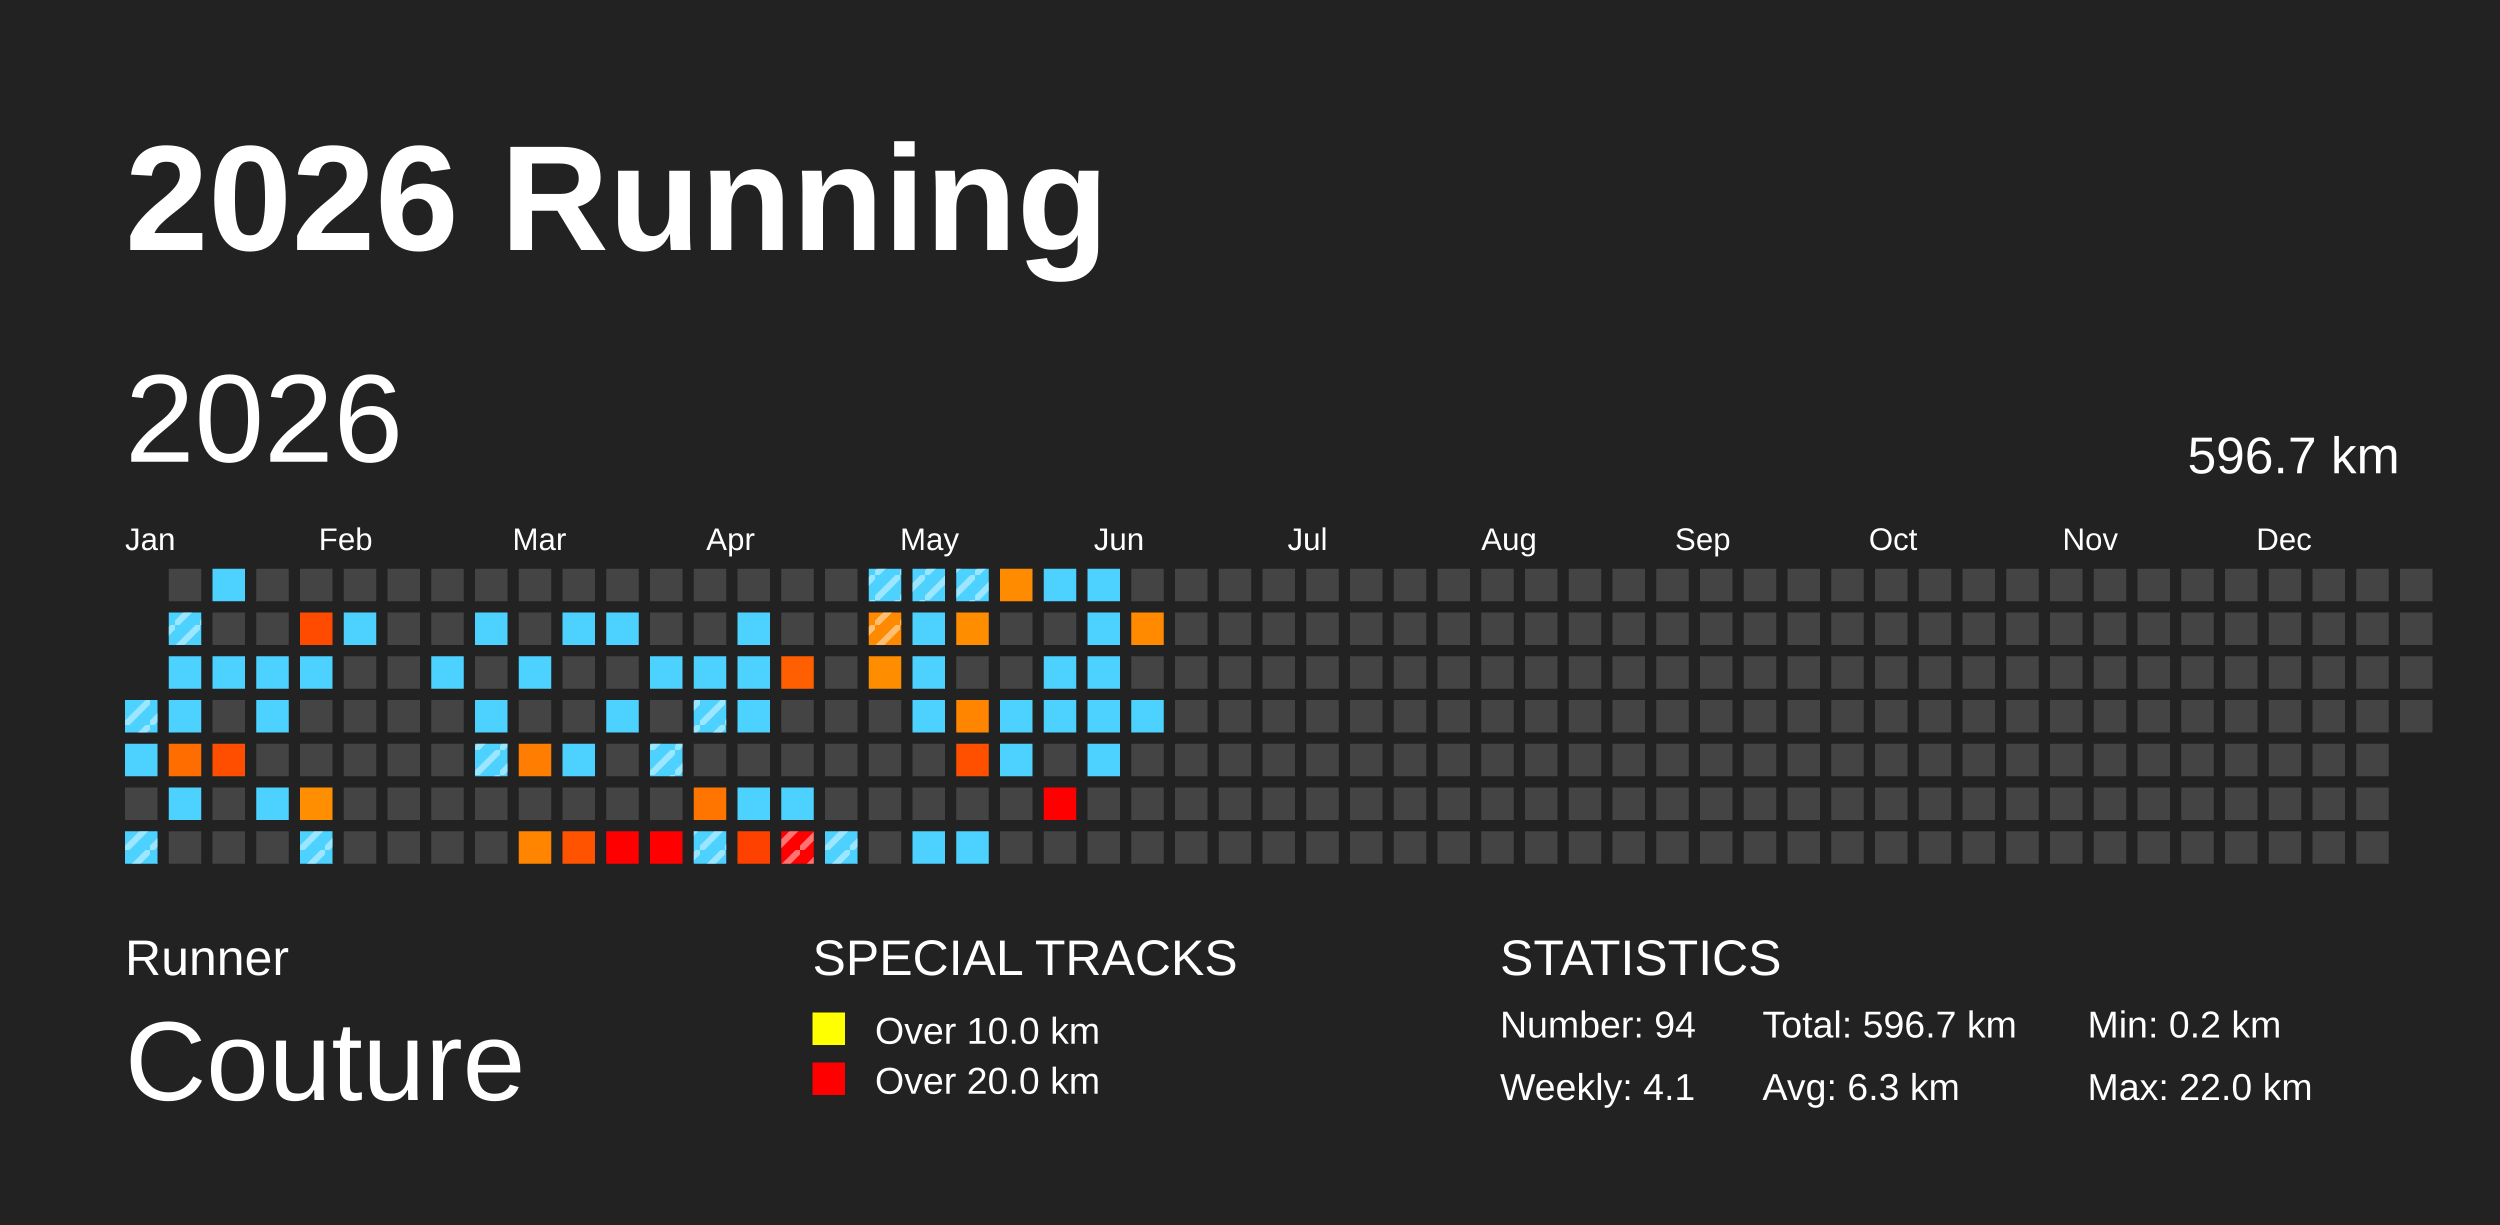
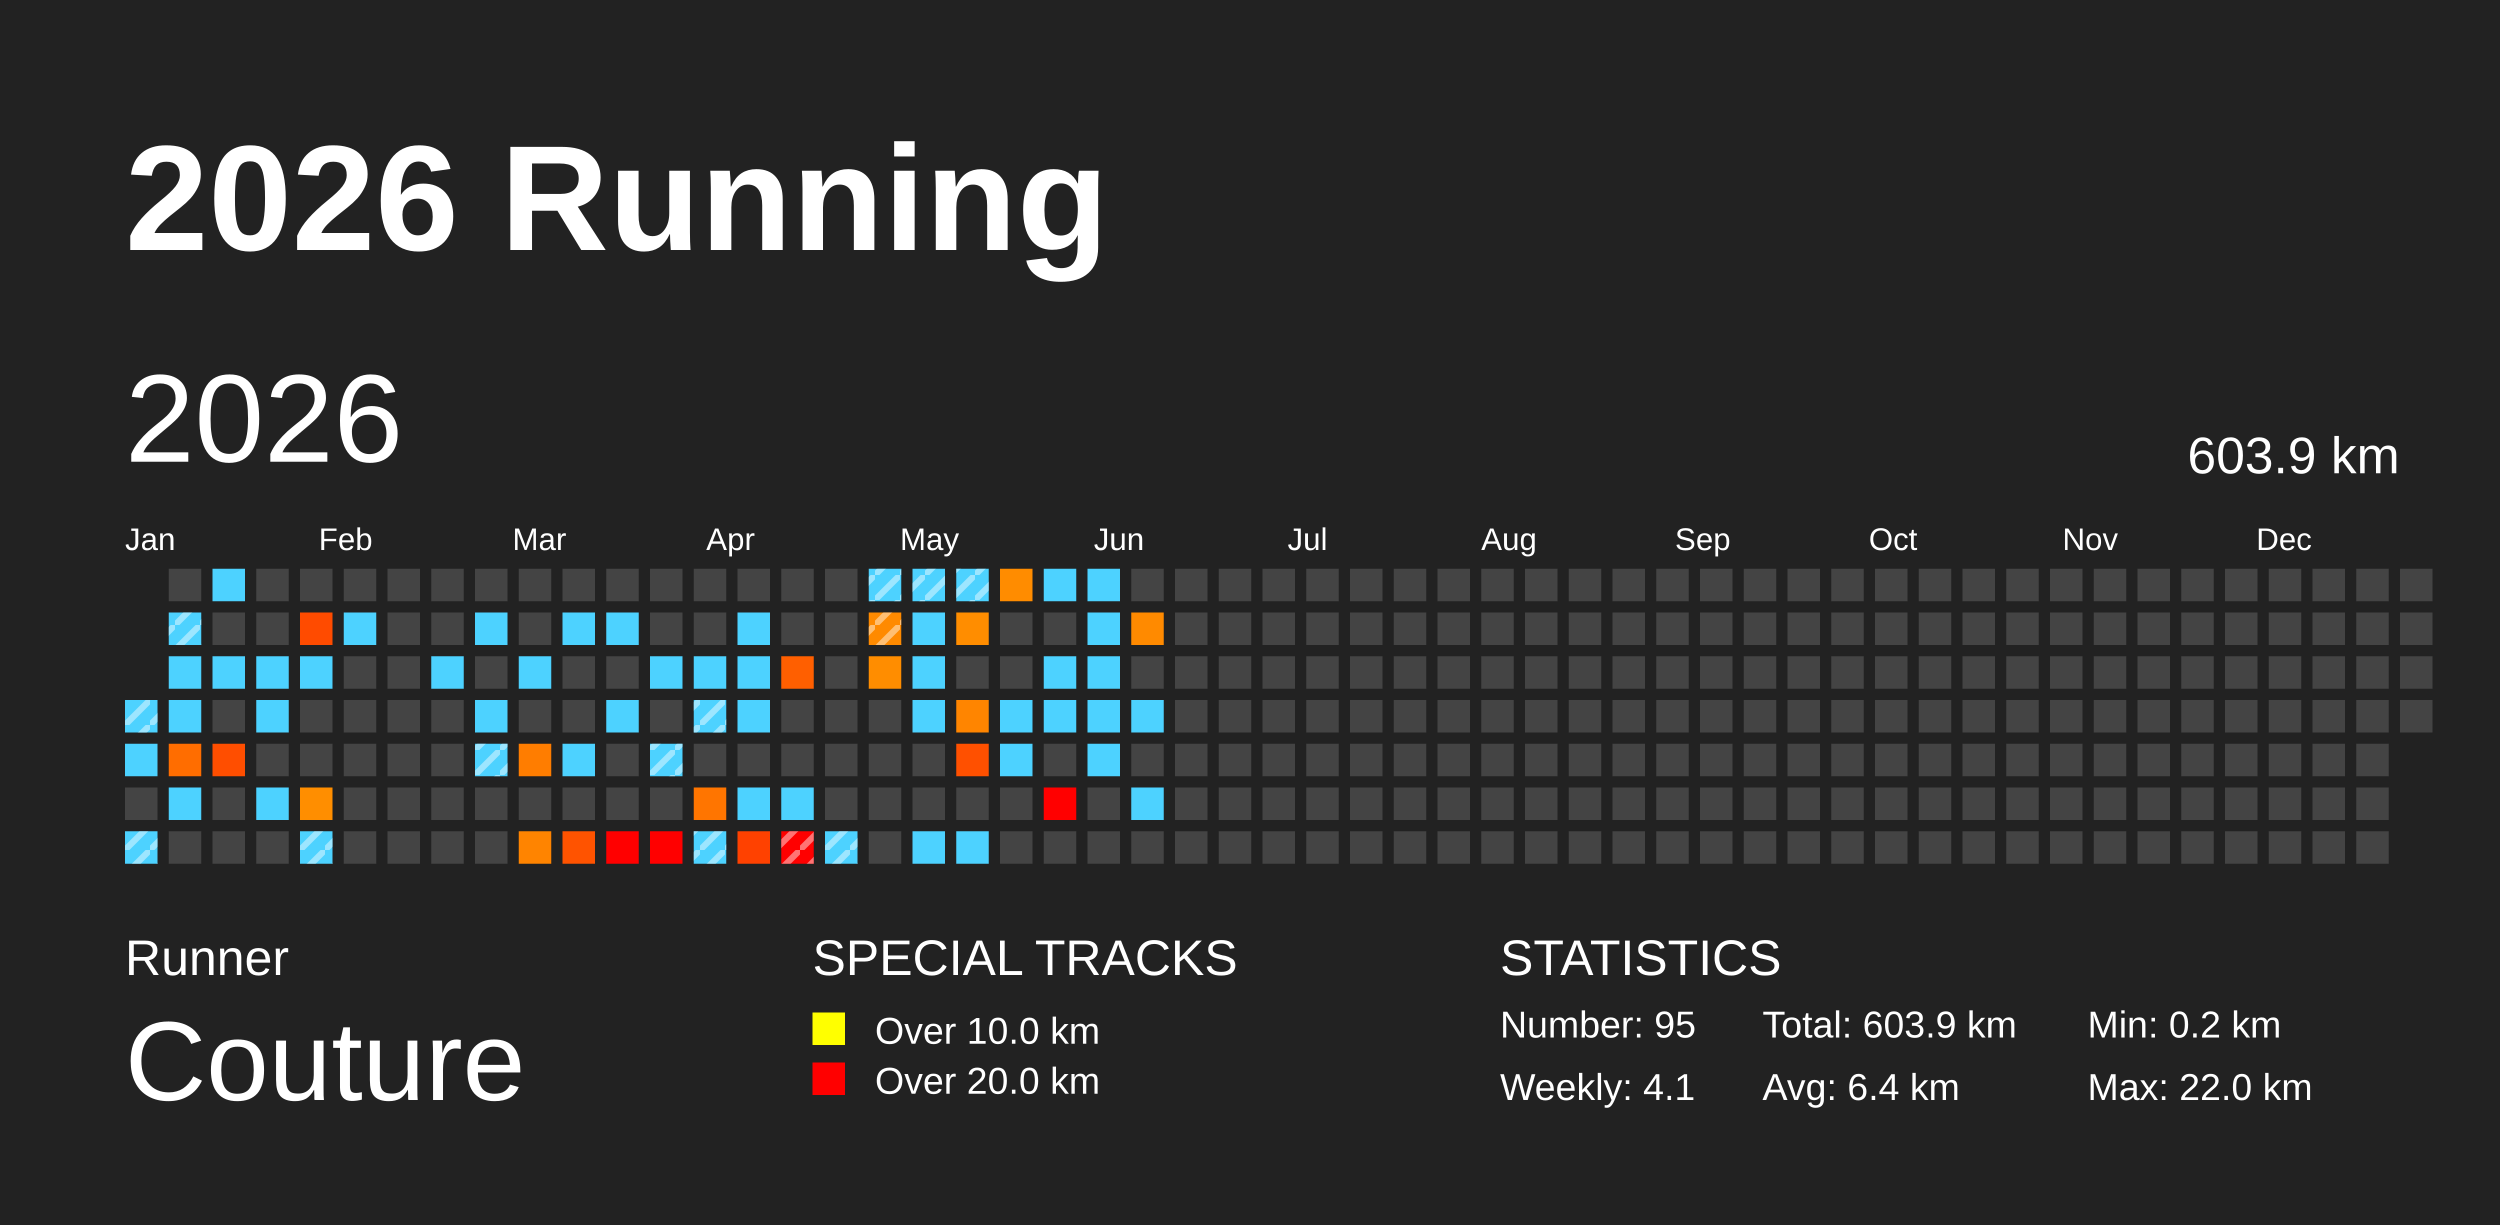
<svg xmlns="http://www.w3.org/2000/svg" baseProfile="full" height="98mm" version="1.1" viewBox="0,0,200,98" width="200mm">
  <defs>
    <pattern height="2" id="indoor-stripe" patternUnits="userSpaceOnUse" width="2">
      <line stroke="white" stroke-opacity="0.45" stroke-width="0.5" x1="0" x2="2" y1="2" y2="0" />
    </pattern>
  </defs>
  <rect fill="#222222" height="98" width="200" x="0" y="0" />
  <text fill="#FFFFFF" style="font-size:12px; font-family:Arial; font-weight:bold;" x="10" y="20">2026 Running</text>
  <text fill="#FFFFFF" style="font-size:4px; font-family:Arial" x="10" y="78">Runner</text>
  <text fill="#FFFFFF" style="font-size:9px; font-family:Arial" x="10" y="88">Couture</text>
  <text fill="#FFFFFF" style="font-size:4px; font-family:Arial" x="65" y="78">SPECIAL TRACKS</text>
  <rect fill="yellow" height="2.6" width="2.6" x="65" y="81" />
  <text fill="#FFFFFF" style="font-size:3px; font-family:Arial" x="70" y="83.5">Over 10.0 km</text>
  <rect fill="red" height="2.6" width="2.6" x="65" y="85" />
  <text fill="#FFFFFF" style="font-size:3px; font-family:Arial" x="70" y="87.5">Over 20.0 km</text>
  <text fill="#FFFFFF" style="font-size:4px; font-family:Arial" x="120" y="78">STATISTICS</text>
-   <text fill="#FFFFFF" style="font-size:3px; font-family:Arial" x="120" y="83">Number: 94</text>
+   <text fill="#FFFFFF" style="font-size:3px; font-family:Arial" x="120" y="83">Number: 95</text>
  <text fill="#FFFFFF" style="font-size:3px; font-family:Arial" x="120" y="88">Weekly: 4.1</text>
-   <text fill="#FFFFFF" style="font-size:3px; font-family:Arial" x="141" y="83">Total: 596.7 km</text>
-   <text fill="#FFFFFF" style="font-size:3px; font-family:Arial" x="141" y="88">Avg: 6.3 km</text>
+   <text fill="#FFFFFF" style="font-size:3px; font-family:Arial" x="141" y="83">Total: 603.9 km</text>
+   <text fill="#FFFFFF" style="font-size:3px; font-family:Arial" x="141" y="88">Avg: 6.4 km</text>
  <text fill="#FFFFFF" style="font-size:3px; font-family:Arial" x="167" y="83">Min: 0.2 km</text>
  <text fill="#FFFFFF" style="font-size:3px; font-family:Arial" x="167" y="88">Max: 22.0 km</text>
  <text dominant-baseline="hanging" fill="#FFFFFF" style="font-size:10.0px; font-family:Arial;" x="10" y="30">2026</text>
-   <text dominant-baseline="hanging" fill="#FFFFFF" style="font-size:4.125px; font-family:Arial;" x="175" y="35">596.7 km</text>
+   <text dominant-baseline="hanging" fill="#FFFFFF" style="font-size:4.125px; font-family:Arial;" x="175" y="35">603.9 km</text>
  <text fill="#FFFFFF" style="font-size:2.5px; font-family:Arial" x="10.0" y="44">Jan</text>
  <text fill="#FFFFFF" style="font-size:2.5px; font-family:Arial" x="25.5" y="44">Feb</text>
  <text fill="#FFFFFF" style="font-size:2.5px; font-family:Arial" x="41.0" y="44">Mar</text>
  <text fill="#FFFFFF" style="font-size:2.5px; font-family:Arial" x="56.5" y="44">Apr</text>
  <text fill="#FFFFFF" style="font-size:2.5px; font-family:Arial" x="72.0" y="44">May</text>
  <text fill="#FFFFFF" style="font-size:2.5px; font-family:Arial" x="87.5" y="44">Jun</text>
  <text fill="#FFFFFF" style="font-size:2.5px; font-family:Arial" x="103.0" y="44">Jul</text>
  <text fill="#FFFFFF" style="font-size:2.5px; font-family:Arial" x="118.5" y="44">Aug</text>
  <text fill="#FFFFFF" style="font-size:2.5px; font-family:Arial" x="134.0" y="44">Sep</text>
  <text fill="#FFFFFF" style="font-size:2.5px; font-family:Arial" x="149.5" y="44">Oct</text>
  <text fill="#FFFFFF" style="font-size:2.5px; font-family:Arial" x="165.0" y="44">Nov</text>
  <text fill="#FFFFFF" style="font-size:2.5px; font-family:Arial" x="180.5" y="44">Dec</text>
  <rect fill="#4dd2ff" height="2.6" width="2.6" x="10.0" y="56.0" />
  <rect fill="url(#indoor-stripe)" height="2.6" width="2.6" x="10.0" y="56.0" />
  <rect fill="#4dd2ff" height="2.6" width="2.6" x="10.0" y="59.5" />
  <rect fill="#444444" height="2.6" width="2.6" x="10.0" y="63.0" />
  <rect fill="#4dd2ff" height="2.6" width="2.6" x="10.0" y="66.5" />
  <rect fill="url(#indoor-stripe)" height="2.6" width="2.6" x="10.0" y="66.5" />
  <rect fill="#444444" height="2.6" width="2.6" x="13.5" y="45.5" />
  <rect fill="#4dd2ff" height="2.6" width="2.6" x="13.5" y="49.0" />
  <rect fill="url(#indoor-stripe)" height="2.6" width="2.6" x="13.5" y="49.0" />
  <rect fill="#4dd2ff" height="2.6" width="2.6" x="13.5" y="52.5" />
  <rect fill="#4dd2ff" height="2.6" width="2.6" x="13.5" y="56.0" />
  <rect fill="#ff6d00" height="2.6" width="2.6" x="13.5" y="59.5" />
  <rect fill="#4dd2ff" height="2.6" width="2.6" x="13.5" y="63.0" />
  <rect fill="#444444" height="2.6" width="2.6" x="13.5" y="66.5" />
  <rect fill="#4dd2ff" height="2.6" width="2.6" x="17.0" y="45.5" />
  <rect fill="#444444" height="2.6" width="2.6" x="17.0" y="49.0" />
  <rect fill="#4dd2ff" height="2.6" width="2.6" x="17.0" y="52.5" />
  <rect fill="#444444" height="2.6" width="2.6" x="17.0" y="56.0" />
  <rect fill="#ff4e00" height="2.6" width="2.6" x="17.0" y="59.5" />
  <rect fill="#444444" height="2.6" width="2.6" x="17.0" y="63.0" />
  <rect fill="#444444" height="2.6" width="2.6" x="17.0" y="66.5" />
  <rect fill="#444444" height="2.6" width="2.6" x="20.5" y="45.5" />
  <rect fill="#444444" height="2.6" width="2.6" x="20.5" y="49.0" />
  <rect fill="#4dd2ff" height="2.6" width="2.6" x="20.5" y="52.5" />
  <rect fill="#4dd2ff" height="2.6" width="2.6" x="20.5" y="56.0" />
  <rect fill="#444444" height="2.6" width="2.6" x="20.5" y="59.5" />
  <rect fill="#4dd2ff" height="2.6" width="2.6" x="20.5" y="63.0" />
  <rect fill="#444444" height="2.6" width="2.6" x="20.5" y="66.5" />
  <rect fill="#444444" height="2.6" width="2.6" x="24.0" y="45.5" />
  <rect fill="#ff4b00" height="2.6" width="2.6" x="24.0" y="49.0" />
  <rect fill="#4dd2ff" height="2.6" width="2.6" x="24.0" y="52.5" />
  <rect fill="#444444" height="2.6" width="2.6" x="24.0" y="56.0" />
  <rect fill="#444444" height="2.6" width="2.6" x="24.0" y="59.5" />
  <rect fill="#ff8e00" height="2.6" width="2.6" x="24.0" y="63.0" />
  <rect fill="#4dd2ff" height="2.6" width="2.6" x="24.0" y="66.5" />
  <rect fill="url(#indoor-stripe)" height="2.6" width="2.6" x="24.0" y="66.5" />
  <rect fill="#444444" height="2.6" width="2.6" x="27.5" y="45.5" />
  <rect fill="#4dd2ff" height="2.6" width="2.6" x="27.5" y="49.0" />
  <rect fill="#444444" height="2.6" width="2.6" x="27.5" y="52.5" />
  <rect fill="#444444" height="2.6" width="2.6" x="27.5" y="56.0" />
  <rect fill="#444444" height="2.6" width="2.6" x="27.5" y="59.5" />
  <rect fill="#444444" height="2.6" width="2.6" x="27.5" y="63.0" />
  <rect fill="#444444" height="2.6" width="2.6" x="27.5" y="66.5" />
  <rect fill="#444444" height="2.6" width="2.6" x="31.0" y="45.5" />
  <rect fill="#444444" height="2.6" width="2.6" x="31.0" y="49.0" />
  <rect fill="#444444" height="2.6" width="2.6" x="31.0" y="52.5" />
  <rect fill="#444444" height="2.6" width="2.6" x="31.0" y="56.0" />
  <rect fill="#444444" height="2.6" width="2.6" x="31.0" y="59.5" />
  <rect fill="#444444" height="2.6" width="2.6" x="31.0" y="63.0" />
  <rect fill="#444444" height="2.6" width="2.6" x="31.0" y="66.5" />
  <rect fill="#444444" height="2.6" width="2.6" x="34.5" y="45.5" />
  <rect fill="#444444" height="2.6" width="2.6" x="34.5" y="49.0" />
  <rect fill="#4dd2ff" height="2.6" width="2.6" x="34.5" y="52.5" />
  <rect fill="#444444" height="2.6" width="2.6" x="34.5" y="56.0" />
  <rect fill="#444444" height="2.6" width="2.6" x="34.5" y="59.5" />
  <rect fill="#444444" height="2.6" width="2.6" x="34.5" y="63.0" />
  <rect fill="#444444" height="2.6" width="2.6" x="34.5" y="66.5" />
  <rect fill="#444444" height="2.6" width="2.6" x="38.0" y="45.5" />
  <rect fill="#4dd2ff" height="2.6" width="2.6" x="38.0" y="49.0" />
  <rect fill="#444444" height="2.6" width="2.6" x="38.0" y="52.5" />
  <rect fill="#4dd2ff" height="2.6" width="2.6" x="38.0" y="56.0" />
  <rect fill="#4dd2ff" height="2.6" width="2.6" x="38.0" y="59.5" />
  <rect fill="url(#indoor-stripe)" height="2.6" width="2.6" x="38.0" y="59.5" />
  <rect fill="#444444" height="2.6" width="2.6" x="38.0" y="63.0" />
  <rect fill="#444444" height="2.6" width="2.6" x="38.0" y="66.5" />
  <rect fill="#444444" height="2.6" width="2.6" x="41.5" y="45.5" />
  <rect fill="#444444" height="2.6" width="2.6" x="41.5" y="49.0" />
  <rect fill="#4dd2ff" height="2.6" width="2.6" x="41.5" y="52.5" />
  <rect fill="#444444" height="2.6" width="2.6" x="41.5" y="56.0" />
  <rect fill="#ff7d00" height="2.6" width="2.6" x="41.5" y="59.5" />
  <rect fill="#444444" height="2.6" width="2.6" x="41.5" y="63.0" />
  <rect fill="#ff8400" height="2.6" width="2.6" x="41.5" y="66.5" />
  <rect fill="#444444" height="2.6" width="2.6" x="45.0" y="45.5" />
  <rect fill="#4dd2ff" height="2.6" width="2.6" x="45.0" y="49.0" />
  <rect fill="#444444" height="2.6" width="2.6" x="45.0" y="52.5" />
  <rect fill="#444444" height="2.6" width="2.6" x="45.0" y="56.0" />
  <rect fill="#4dd2ff" height="2.6" width="2.6" x="45.0" y="59.5" />
  <rect fill="#444444" height="2.6" width="2.6" x="45.0" y="63.0" />
  <rect fill="#ff5300" height="2.6" width="2.6" x="45.0" y="66.5" />
  <rect fill="#444444" height="2.6" width="2.6" x="48.5" y="45.5" />
  <rect fill="#4dd2ff" height="2.6" width="2.6" x="48.5" y="49.0" />
  <rect fill="#444444" height="2.6" width="2.6" x="48.5" y="52.5" />
  <rect fill="#4dd2ff" height="2.6" width="2.6" x="48.5" y="56.0" />
  <rect fill="#444444" height="2.6" width="2.6" x="48.5" y="59.5" />
  <rect fill="#444444" height="2.6" width="2.6" x="48.5" y="63.0" />
  <rect fill="red" height="2.6" width="2.6" x="48.5" y="66.5" />
  <rect fill="#444444" height="2.6" width="2.6" x="52.0" y="45.5" />
  <rect fill="#444444" height="2.6" width="2.6" x="52.0" y="49.0" />
  <rect fill="#4dd2ff" height="2.6" width="2.6" x="52.0" y="52.5" />
  <rect fill="#444444" height="2.6" width="2.6" x="52.0" y="56.0" />
  <rect fill="#4dd2ff" height="2.6" width="2.6" x="52.0" y="59.5" />
  <rect fill="url(#indoor-stripe)" height="2.6" width="2.6" x="52.0" y="59.5" />
  <rect fill="#444444" height="2.6" width="2.6" x="52.0" y="63.0" />
  <rect fill="red" height="2.6" width="2.6" x="52.0" y="66.5" />
  <rect fill="#444444" height="2.6" width="2.6" x="55.5" y="45.5" />
  <rect fill="#444444" height="2.6" width="2.6" x="55.5" y="49.0" />
  <rect fill="#4dd2ff" height="2.6" width="2.6" x="55.5" y="52.5" />
  <rect fill="#4dd2ff" height="2.6" width="2.6" x="55.5" y="56.0" />
  <rect fill="url(#indoor-stripe)" height="2.6" width="2.6" x="55.5" y="56.0" />
  <rect fill="#444444" height="2.6" width="2.6" x="55.5" y="59.5" />
  <rect fill="#ff7500" height="2.6" width="2.6" x="55.5" y="63.0" />
  <rect fill="#4dd2ff" height="2.6" width="2.6" x="55.5" y="66.5" />
  <rect fill="url(#indoor-stripe)" height="2.6" width="2.6" x="55.5" y="66.5" />
  <rect fill="#444444" height="2.6" width="2.6" x="59.0" y="45.5" />
  <rect fill="#4dd2ff" height="2.6" width="2.6" x="59.0" y="49.0" />
  <rect fill="#4dd2ff" height="2.6" width="2.6" x="59.0" y="52.5" />
  <rect fill="#4dd2ff" height="2.6" width="2.6" x="59.0" y="56.0" />
  <rect fill="#444444" height="2.6" width="2.6" x="59.0" y="59.5" />
  <rect fill="#4dd2ff" height="2.6" width="2.6" x="59.0" y="63.0" />
  <rect fill="#ff4100" height="2.6" width="2.6" x="59.0" y="66.5" />
  <rect fill="#444444" height="2.6" width="2.6" x="62.5" y="45.5" />
  <rect fill="#444444" height="2.6" width="2.6" x="62.5" y="49.0" />
  <rect fill="#ff5f00" height="2.6" width="2.6" x="62.5" y="52.5" />
  <rect fill="#444444" height="2.6" width="2.6" x="62.5" y="56.0" />
  <rect fill="#444444" height="2.6" width="2.6" x="62.5" y="59.5" />
  <rect fill="#4dd2ff" height="2.6" width="2.6" x="62.5" y="63.0" />
  <rect fill="red" height="2.6" width="2.6" x="62.5" y="66.5" />
  <rect fill="url(#indoor-stripe)" height="2.6" width="2.6" x="62.5" y="66.5" />
  <rect fill="#444444" height="2.6" width="2.6" x="66.0" y="45.5" />
  <rect fill="#444444" height="2.6" width="2.6" x="66.0" y="49.0" />
  <rect fill="#444444" height="2.6" width="2.6" x="66.0" y="52.5" />
  <rect fill="#444444" height="2.6" width="2.6" x="66.0" y="56.0" />
  <rect fill="#444444" height="2.6" width="2.6" x="66.0" y="59.5" />
  <rect fill="#444444" height="2.6" width="2.6" x="66.0" y="63.0" />
  <rect fill="#4dd2ff" height="2.6" width="2.6" x="66.0" y="66.5" />
  <rect fill="url(#indoor-stripe)" height="2.6" width="2.6" x="66.0" y="66.5" />
  <rect fill="#4dd2ff" height="2.6" width="2.6" x="69.5" y="45.5" />
  <rect fill="url(#indoor-stripe)" height="2.6" width="2.6" x="69.5" y="45.5" />
  <rect fill="#ff8a00" height="2.6" width="2.6" x="69.5" y="49.0" />
  <rect fill="url(#indoor-stripe)" height="2.6" width="2.6" x="69.5" y="49.0" />
  <rect fill="#ff8d00" height="2.6" width="2.6" x="69.5" y="52.5" />
  <rect fill="#444444" height="2.6" width="2.6" x="69.5" y="56.0" />
  <rect fill="#444444" height="2.6" width="2.6" x="69.5" y="59.5" />
  <rect fill="#444444" height="2.6" width="2.6" x="69.5" y="63.0" />
  <rect fill="#444444" height="2.6" width="2.6" x="69.5" y="66.5" />
  <rect fill="#4dd2ff" height="2.6" width="2.6" x="73.0" y="45.5" />
  <rect fill="url(#indoor-stripe)" height="2.6" width="2.6" x="73.0" y="45.5" />
  <rect fill="#4dd2ff" height="2.6" width="2.6" x="73.0" y="49.0" />
  <rect fill="#4dd2ff" height="2.6" width="2.6" x="73.0" y="52.5" />
  <rect fill="#4dd2ff" height="2.6" width="2.6" x="73.0" y="56.0" />
  <rect fill="#444444" height="2.6" width="2.6" x="73.0" y="59.5" />
  <rect fill="#444444" height="2.6" width="2.6" x="73.0" y="63.0" />
  <rect fill="#4dd2ff" height="2.6" width="2.6" x="73.0" y="66.5" />
  <rect fill="#4dd2ff" height="2.6" width="2.6" x="76.5" y="45.5" />
  <rect fill="url(#indoor-stripe)" height="2.6" width="2.6" x="76.5" y="45.5" />
  <rect fill="#ff8d00" height="2.6" width="2.6" x="76.5" y="49.0" />
  <rect fill="#444444" height="2.6" width="2.6" x="76.5" y="52.5" />
  <rect fill="#ff8500" height="2.6" width="2.6" x="76.5" y="56.0" />
  <rect fill="#ff5000" height="2.6" width="2.6" x="76.5" y="59.5" />
  <rect fill="#444444" height="2.6" width="2.6" x="76.5" y="63.0" />
  <rect fill="#4dd2ff" height="2.6" width="2.6" x="76.5" y="66.5" />
  <rect fill="#ff8c00" height="2.6" width="2.6" x="80.0" y="45.5" />
  <rect fill="#444444" height="2.6" width="2.6" x="80.0" y="49.0" />
  <rect fill="#444444" height="2.6" width="2.6" x="80.0" y="52.5" />
  <rect fill="#4dd2ff" height="2.6" width="2.6" x="80.0" y="56.0" />
  <rect fill="#4dd2ff" height="2.6" width="2.6" x="80.0" y="59.5" />
  <rect fill="#444444" height="2.6" width="2.6" x="80.0" y="63.0" />
  <rect fill="#444444" height="2.6" width="2.6" x="80.0" y="66.5" />
  <rect fill="#4dd2ff" height="2.6" width="2.6" x="83.5" y="45.5" />
  <rect fill="#444444" height="2.6" width="2.6" x="83.5" y="49.0" />
  <rect fill="#4dd2ff" height="2.6" width="2.6" x="83.5" y="52.5" />
  <rect fill="#4dd2ff" height="2.6" width="2.6" x="83.5" y="56.0" />
  <rect fill="#444444" height="2.6" width="2.6" x="83.5" y="59.5" />
  <rect fill="red" height="2.6" width="2.6" x="83.5" y="63.0" />
  <rect fill="#444444" height="2.6" width="2.6" x="83.5" y="66.5" />
  <rect fill="#4dd2ff" height="2.6" width="2.6" x="87.0" y="45.5" />
  <rect fill="#4dd2ff" height="2.6" width="2.6" x="87.0" y="49.0" />
  <rect fill="#4dd2ff" height="2.6" width="2.6" x="87.0" y="52.5" />
  <rect fill="#4dd2ff" height="2.6" width="2.6" x="87.0" y="56.0" />
  <rect fill="#4dd2ff" height="2.6" width="2.6" x="87.0" y="59.5" />
  <rect fill="#444444" height="2.6" width="2.6" x="87.0" y="63.0" />
  <rect fill="#444444" height="2.6" width="2.6" x="87.0" y="66.5" />
  <rect fill="#444444" height="2.6" width="2.6" x="90.5" y="45.5" />
  <rect fill="#ff8a00" height="2.6" width="2.6" x="90.5" y="49.0" />
  <rect fill="#444444" height="2.6" width="2.6" x="90.5" y="52.5" />
  <rect fill="#4dd2ff" height="2.6" width="2.6" x="90.5" y="56.0" />
  <rect fill="#444444" height="2.6" width="2.6" x="90.5" y="59.5" />
-   <rect fill="#444444" height="2.6" width="2.6" x="90.5" y="63.0" />
+   <rect fill="#4dd2ff" height="2.6" width="2.6" x="90.5" y="63.0" />
  <rect fill="#444444" height="2.6" width="2.6" x="90.5" y="66.5" />
  <rect fill="#444444" height="2.6" width="2.6" x="94.0" y="45.5" />
  <rect fill="#444444" height="2.6" width="2.6" x="94.0" y="49.0" />
  <rect fill="#444444" height="2.6" width="2.6" x="94.0" y="52.5" />
  <rect fill="#444444" height="2.6" width="2.6" x="94.0" y="56.0" />
  <rect fill="#444444" height="2.6" width="2.6" x="94.0" y="59.5" />
  <rect fill="#444444" height="2.6" width="2.6" x="94.0" y="63.0" />
  <rect fill="#444444" height="2.6" width="2.6" x="94.0" y="66.5" />
  <rect fill="#444444" height="2.6" width="2.6" x="97.5" y="45.5" />
  <rect fill="#444444" height="2.6" width="2.6" x="97.5" y="49.0" />
  <rect fill="#444444" height="2.6" width="2.6" x="97.5" y="52.5" />
  <rect fill="#444444" height="2.6" width="2.6" x="97.5" y="56.0" />
  <rect fill="#444444" height="2.6" width="2.6" x="97.5" y="59.5" />
  <rect fill="#444444" height="2.6" width="2.6" x="97.5" y="63.0" />
  <rect fill="#444444" height="2.6" width="2.6" x="97.5" y="66.5" />
  <rect fill="#444444" height="2.6" width="2.6" x="101.0" y="45.5" />
  <rect fill="#444444" height="2.6" width="2.6" x="101.0" y="49.0" />
  <rect fill="#444444" height="2.6" width="2.6" x="101.0" y="52.5" />
  <rect fill="#444444" height="2.6" width="2.6" x="101.0" y="56.0" />
  <rect fill="#444444" height="2.6" width="2.6" x="101.0" y="59.5" />
  <rect fill="#444444" height="2.6" width="2.6" x="101.0" y="63.0" />
  <rect fill="#444444" height="2.6" width="2.6" x="101.0" y="66.5" />
  <rect fill="#444444" height="2.6" width="2.6" x="104.5" y="45.5" />
  <rect fill="#444444" height="2.6" width="2.6" x="104.5" y="49.0" />
  <rect fill="#444444" height="2.6" width="2.6" x="104.5" y="52.5" />
  <rect fill="#444444" height="2.6" width="2.6" x="104.5" y="56.0" />
  <rect fill="#444444" height="2.6" width="2.6" x="104.5" y="59.5" />
  <rect fill="#444444" height="2.6" width="2.6" x="104.5" y="63.0" />
  <rect fill="#444444" height="2.6" width="2.6" x="104.5" y="66.5" />
  <rect fill="#444444" height="2.6" width="2.6" x="108.0" y="45.5" />
  <rect fill="#444444" height="2.6" width="2.6" x="108.0" y="49.0" />
  <rect fill="#444444" height="2.6" width="2.6" x="108.0" y="52.5" />
  <rect fill="#444444" height="2.6" width="2.6" x="108.0" y="56.0" />
  <rect fill="#444444" height="2.6" width="2.6" x="108.0" y="59.5" />
  <rect fill="#444444" height="2.6" width="2.6" x="108.0" y="63.0" />
  <rect fill="#444444" height="2.6" width="2.6" x="108.0" y="66.5" />
  <rect fill="#444444" height="2.6" width="2.6" x="111.5" y="45.5" />
  <rect fill="#444444" height="2.6" width="2.6" x="111.5" y="49.0" />
  <rect fill="#444444" height="2.6" width="2.6" x="111.5" y="52.5" />
  <rect fill="#444444" height="2.6" width="2.6" x="111.5" y="56.0" />
  <rect fill="#444444" height="2.6" width="2.6" x="111.5" y="59.5" />
  <rect fill="#444444" height="2.6" width="2.6" x="111.5" y="63.0" />
  <rect fill="#444444" height="2.6" width="2.6" x="111.5" y="66.5" />
  <rect fill="#444444" height="2.6" width="2.6" x="115.0" y="45.5" />
  <rect fill="#444444" height="2.6" width="2.6" x="115.0" y="49.0" />
  <rect fill="#444444" height="2.6" width="2.6" x="115.0" y="52.5" />
  <rect fill="#444444" height="2.6" width="2.6" x="115.0" y="56.0" />
  <rect fill="#444444" height="2.6" width="2.6" x="115.0" y="59.5" />
  <rect fill="#444444" height="2.6" width="2.6" x="115.0" y="63.0" />
  <rect fill="#444444" height="2.6" width="2.6" x="115.0" y="66.5" />
  <rect fill="#444444" height="2.6" width="2.6" x="118.5" y="45.5" />
  <rect fill="#444444" height="2.6" width="2.6" x="118.5" y="49.0" />
  <rect fill="#444444" height="2.6" width="2.6" x="118.5" y="52.5" />
  <rect fill="#444444" height="2.6" width="2.6" x="118.5" y="56.0" />
  <rect fill="#444444" height="2.6" width="2.6" x="118.5" y="59.5" />
  <rect fill="#444444" height="2.6" width="2.6" x="118.5" y="63.0" />
  <rect fill="#444444" height="2.6" width="2.6" x="118.5" y="66.5" />
  <rect fill="#444444" height="2.6" width="2.6" x="122.0" y="45.5" />
  <rect fill="#444444" height="2.6" width="2.6" x="122.0" y="49.0" />
  <rect fill="#444444" height="2.6" width="2.6" x="122.0" y="52.5" />
  <rect fill="#444444" height="2.6" width="2.6" x="122.0" y="56.0" />
  <rect fill="#444444" height="2.6" width="2.6" x="122.0" y="59.5" />
  <rect fill="#444444" height="2.6" width="2.6" x="122.0" y="63.0" />
  <rect fill="#444444" height="2.6" width="2.6" x="122.0" y="66.5" />
  <rect fill="#444444" height="2.6" width="2.6" x="125.5" y="45.5" />
  <rect fill="#444444" height="2.6" width="2.6" x="125.5" y="49.0" />
  <rect fill="#444444" height="2.6" width="2.6" x="125.5" y="52.5" />
  <rect fill="#444444" height="2.6" width="2.6" x="125.5" y="56.0" />
  <rect fill="#444444" height="2.6" width="2.6" x="125.5" y="59.5" />
  <rect fill="#444444" height="2.6" width="2.6" x="125.5" y="63.0" />
  <rect fill="#444444" height="2.6" width="2.6" x="125.5" y="66.5" />
  <rect fill="#444444" height="2.6" width="2.6" x="129.0" y="45.5" />
  <rect fill="#444444" height="2.6" width="2.6" x="129.0" y="49.0" />
  <rect fill="#444444" height="2.6" width="2.6" x="129.0" y="52.5" />
  <rect fill="#444444" height="2.6" width="2.6" x="129.0" y="56.0" />
  <rect fill="#444444" height="2.6" width="2.6" x="129.0" y="59.5" />
  <rect fill="#444444" height="2.6" width="2.6" x="129.0" y="63.0" />
  <rect fill="#444444" height="2.6" width="2.6" x="129.0" y="66.5" />
  <rect fill="#444444" height="2.6" width="2.6" x="132.5" y="45.5" />
  <rect fill="#444444" height="2.6" width="2.6" x="132.5" y="49.0" />
  <rect fill="#444444" height="2.6" width="2.6" x="132.5" y="52.5" />
  <rect fill="#444444" height="2.6" width="2.6" x="132.5" y="56.0" />
  <rect fill="#444444" height="2.6" width="2.6" x="132.5" y="59.5" />
  <rect fill="#444444" height="2.6" width="2.6" x="132.5" y="63.0" />
  <rect fill="#444444" height="2.6" width="2.6" x="132.5" y="66.5" />
  <rect fill="#444444" height="2.6" width="2.6" x="136.0" y="45.5" />
  <rect fill="#444444" height="2.6" width="2.6" x="136.0" y="49.0" />
  <rect fill="#444444" height="2.6" width="2.6" x="136.0" y="52.5" />
  <rect fill="#444444" height="2.6" width="2.6" x="136.0" y="56.0" />
  <rect fill="#444444" height="2.6" width="2.6" x="136.0" y="59.5" />
  <rect fill="#444444" height="2.6" width="2.6" x="136.0" y="63.0" />
  <rect fill="#444444" height="2.6" width="2.6" x="136.0" y="66.5" />
  <rect fill="#444444" height="2.6" width="2.6" x="139.5" y="45.5" />
  <rect fill="#444444" height="2.6" width="2.6" x="139.5" y="49.0" />
  <rect fill="#444444" height="2.6" width="2.6" x="139.5" y="52.5" />
  <rect fill="#444444" height="2.6" width="2.6" x="139.5" y="56.0" />
  <rect fill="#444444" height="2.6" width="2.6" x="139.5" y="59.5" />
  <rect fill="#444444" height="2.6" width="2.6" x="139.5" y="63.0" />
  <rect fill="#444444" height="2.6" width="2.6" x="139.5" y="66.5" />
  <rect fill="#444444" height="2.6" width="2.6" x="143.0" y="45.5" />
  <rect fill="#444444" height="2.6" width="2.6" x="143.0" y="49.0" />
  <rect fill="#444444" height="2.6" width="2.6" x="143.0" y="52.5" />
  <rect fill="#444444" height="2.6" width="2.6" x="143.0" y="56.0" />
  <rect fill="#444444" height="2.6" width="2.6" x="143.0" y="59.5" />
  <rect fill="#444444" height="2.6" width="2.6" x="143.0" y="63.0" />
  <rect fill="#444444" height="2.6" width="2.6" x="143.0" y="66.5" />
  <rect fill="#444444" height="2.6" width="2.6" x="146.5" y="45.5" />
  <rect fill="#444444" height="2.6" width="2.6" x="146.5" y="49.0" />
  <rect fill="#444444" height="2.6" width="2.6" x="146.5" y="52.5" />
  <rect fill="#444444" height="2.6" width="2.6" x="146.5" y="56.0" />
  <rect fill="#444444" height="2.6" width="2.6" x="146.5" y="59.5" />
  <rect fill="#444444" height="2.6" width="2.6" x="146.5" y="63.0" />
  <rect fill="#444444" height="2.6" width="2.6" x="146.5" y="66.5" />
  <rect fill="#444444" height="2.6" width="2.6" x="150.0" y="45.5" />
  <rect fill="#444444" height="2.6" width="2.6" x="150.0" y="49.0" />
  <rect fill="#444444" height="2.6" width="2.6" x="150.0" y="52.5" />
  <rect fill="#444444" height="2.6" width="2.6" x="150.0" y="56.0" />
  <rect fill="#444444" height="2.6" width="2.6" x="150.0" y="59.5" />
  <rect fill="#444444" height="2.6" width="2.6" x="150.0" y="63.0" />
  <rect fill="#444444" height="2.6" width="2.6" x="150.0" y="66.5" />
  <rect fill="#444444" height="2.6" width="2.6" x="153.5" y="45.5" />
  <rect fill="#444444" height="2.6" width="2.6" x="153.5" y="49.0" />
  <rect fill="#444444" height="2.6" width="2.6" x="153.5" y="52.5" />
  <rect fill="#444444" height="2.6" width="2.6" x="153.5" y="56.0" />
  <rect fill="#444444" height="2.6" width="2.6" x="153.5" y="59.5" />
  <rect fill="#444444" height="2.6" width="2.6" x="153.5" y="63.0" />
  <rect fill="#444444" height="2.6" width="2.6" x="153.5" y="66.5" />
  <rect fill="#444444" height="2.6" width="2.6" x="157.0" y="45.5" />
  <rect fill="#444444" height="2.6" width="2.6" x="157.0" y="49.0" />
  <rect fill="#444444" height="2.6" width="2.6" x="157.0" y="52.5" />
  <rect fill="#444444" height="2.6" width="2.6" x="157.0" y="56.0" />
  <rect fill="#444444" height="2.6" width="2.6" x="157.0" y="59.5" />
  <rect fill="#444444" height="2.6" width="2.6" x="157.0" y="63.0" />
  <rect fill="#444444" height="2.6" width="2.6" x="157.0" y="66.5" />
  <rect fill="#444444" height="2.6" width="2.6" x="160.5" y="45.5" />
  <rect fill="#444444" height="2.6" width="2.6" x="160.5" y="49.0" />
  <rect fill="#444444" height="2.6" width="2.6" x="160.5" y="52.5" />
  <rect fill="#444444" height="2.6" width="2.6" x="160.5" y="56.0" />
  <rect fill="#444444" height="2.6" width="2.6" x="160.5" y="59.5" />
  <rect fill="#444444" height="2.6" width="2.6" x="160.5" y="63.0" />
  <rect fill="#444444" height="2.6" width="2.6" x="160.5" y="66.5" />
  <rect fill="#444444" height="2.6" width="2.6" x="164.0" y="45.5" />
  <rect fill="#444444" height="2.6" width="2.6" x="164.0" y="49.0" />
  <rect fill="#444444" height="2.6" width="2.6" x="164.0" y="52.5" />
  <rect fill="#444444" height="2.6" width="2.6" x="164.0" y="56.0" />
  <rect fill="#444444" height="2.6" width="2.6" x="164.0" y="59.5" />
  <rect fill="#444444" height="2.6" width="2.6" x="164.0" y="63.0" />
  <rect fill="#444444" height="2.6" width="2.6" x="164.0" y="66.5" />
  <rect fill="#444444" height="2.6" width="2.6" x="167.5" y="45.5" />
  <rect fill="#444444" height="2.6" width="2.6" x="167.5" y="49.0" />
  <rect fill="#444444" height="2.6" width="2.6" x="167.5" y="52.5" />
  <rect fill="#444444" height="2.6" width="2.6" x="167.5" y="56.0" />
  <rect fill="#444444" height="2.6" width="2.6" x="167.5" y="59.5" />
  <rect fill="#444444" height="2.6" width="2.6" x="167.5" y="63.0" />
  <rect fill="#444444" height="2.6" width="2.6" x="167.5" y="66.5" />
  <rect fill="#444444" height="2.6" width="2.6" x="171.0" y="45.5" />
  <rect fill="#444444" height="2.6" width="2.6" x="171.0" y="49.0" />
  <rect fill="#444444" height="2.6" width="2.6" x="171.0" y="52.5" />
  <rect fill="#444444" height="2.6" width="2.6" x="171.0" y="56.0" />
  <rect fill="#444444" height="2.6" width="2.6" x="171.0" y="59.5" />
  <rect fill="#444444" height="2.6" width="2.6" x="171.0" y="63.0" />
  <rect fill="#444444" height="2.6" width="2.6" x="171.0" y="66.5" />
  <rect fill="#444444" height="2.6" width="2.6" x="174.5" y="45.5" />
  <rect fill="#444444" height="2.6" width="2.6" x="174.5" y="49.0" />
  <rect fill="#444444" height="2.6" width="2.6" x="174.5" y="52.5" />
  <rect fill="#444444" height="2.6" width="2.6" x="174.5" y="56.0" />
  <rect fill="#444444" height="2.6" width="2.6" x="174.5" y="59.5" />
  <rect fill="#444444" height="2.6" width="2.6" x="174.5" y="63.0" />
  <rect fill="#444444" height="2.6" width="2.6" x="174.5" y="66.5" />
  <rect fill="#444444" height="2.6" width="2.6" x="178.0" y="45.5" />
  <rect fill="#444444" height="2.6" width="2.6" x="178.0" y="49.0" />
  <rect fill="#444444" height="2.6" width="2.6" x="178.0" y="52.5" />
  <rect fill="#444444" height="2.6" width="2.6" x="178.0" y="56.0" />
  <rect fill="#444444" height="2.6" width="2.6" x="178.0" y="59.5" />
  <rect fill="#444444" height="2.6" width="2.6" x="178.0" y="63.0" />
  <rect fill="#444444" height="2.6" width="2.6" x="178.0" y="66.5" />
  <rect fill="#444444" height="2.6" width="2.6" x="181.5" y="45.5" />
  <rect fill="#444444" height="2.6" width="2.6" x="181.5" y="49.0" />
  <rect fill="#444444" height="2.6" width="2.6" x="181.5" y="52.5" />
  <rect fill="#444444" height="2.6" width="2.6" x="181.5" y="56.0" />
  <rect fill="#444444" height="2.6" width="2.6" x="181.5" y="59.5" />
  <rect fill="#444444" height="2.6" width="2.6" x="181.5" y="63.0" />
  <rect fill="#444444" height="2.6" width="2.6" x="181.5" y="66.5" />
  <rect fill="#444444" height="2.6" width="2.6" x="185.0" y="45.5" />
  <rect fill="#444444" height="2.6" width="2.6" x="185.0" y="49.0" />
  <rect fill="#444444" height="2.6" width="2.6" x="185.0" y="52.5" />
  <rect fill="#444444" height="2.6" width="2.6" x="185.0" y="56.0" />
  <rect fill="#444444" height="2.6" width="2.6" x="185.0" y="59.5" />
  <rect fill="#444444" height="2.6" width="2.6" x="185.0" y="63.0" />
  <rect fill="#444444" height="2.6" width="2.6" x="185.0" y="66.5" />
  <rect fill="#444444" height="2.6" width="2.6" x="188.5" y="45.5" />
  <rect fill="#444444" height="2.6" width="2.6" x="188.5" y="49.0" />
  <rect fill="#444444" height="2.6" width="2.6" x="188.5" y="52.5" />
  <rect fill="#444444" height="2.6" width="2.6" x="188.5" y="56.0" />
  <rect fill="#444444" height="2.6" width="2.6" x="188.5" y="59.5" />
  <rect fill="#444444" height="2.6" width="2.6" x="188.5" y="63.0" />
  <rect fill="#444444" height="2.6" width="2.6" x="188.5" y="66.5" />
  <rect fill="#444444" height="2.6" width="2.6" x="192.0" y="45.5" />
  <rect fill="#444444" height="2.6" width="2.6" x="192.0" y="49.0" />
  <rect fill="#444444" height="2.6" width="2.6" x="192.0" y="52.5" />
  <rect fill="#444444" height="2.6" width="2.6" x="192.0" y="56.0" />
</svg>
